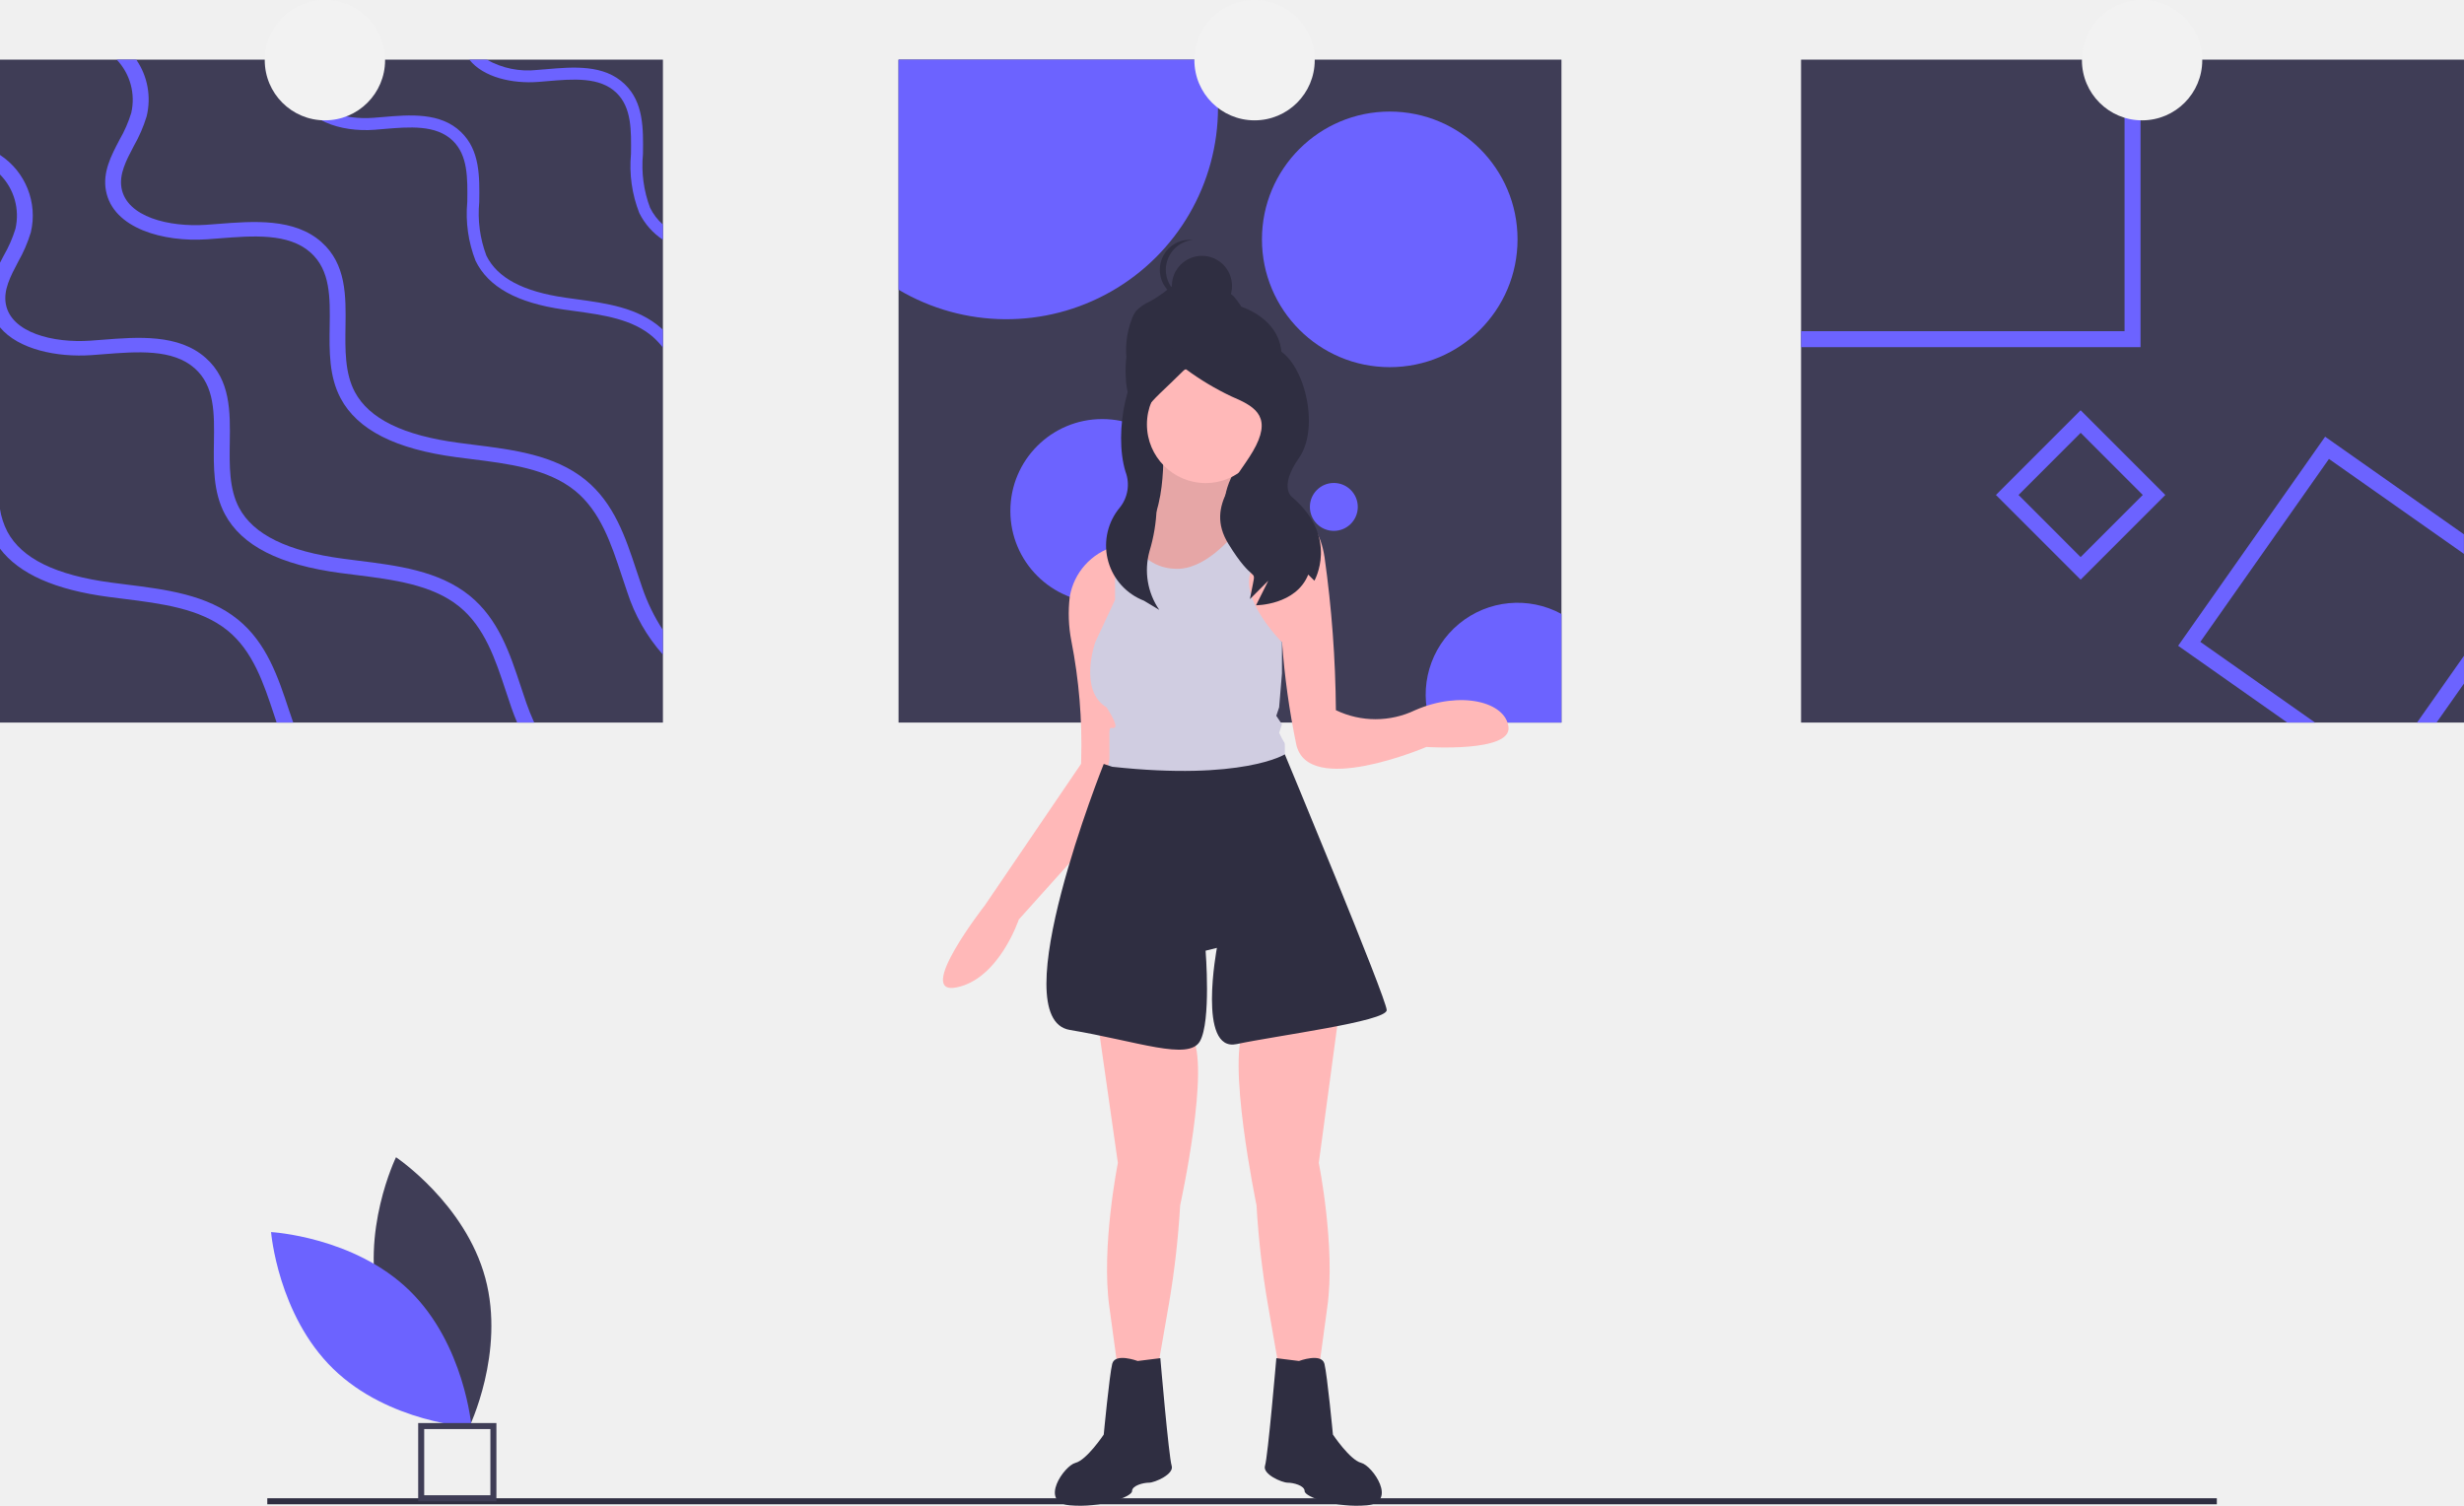
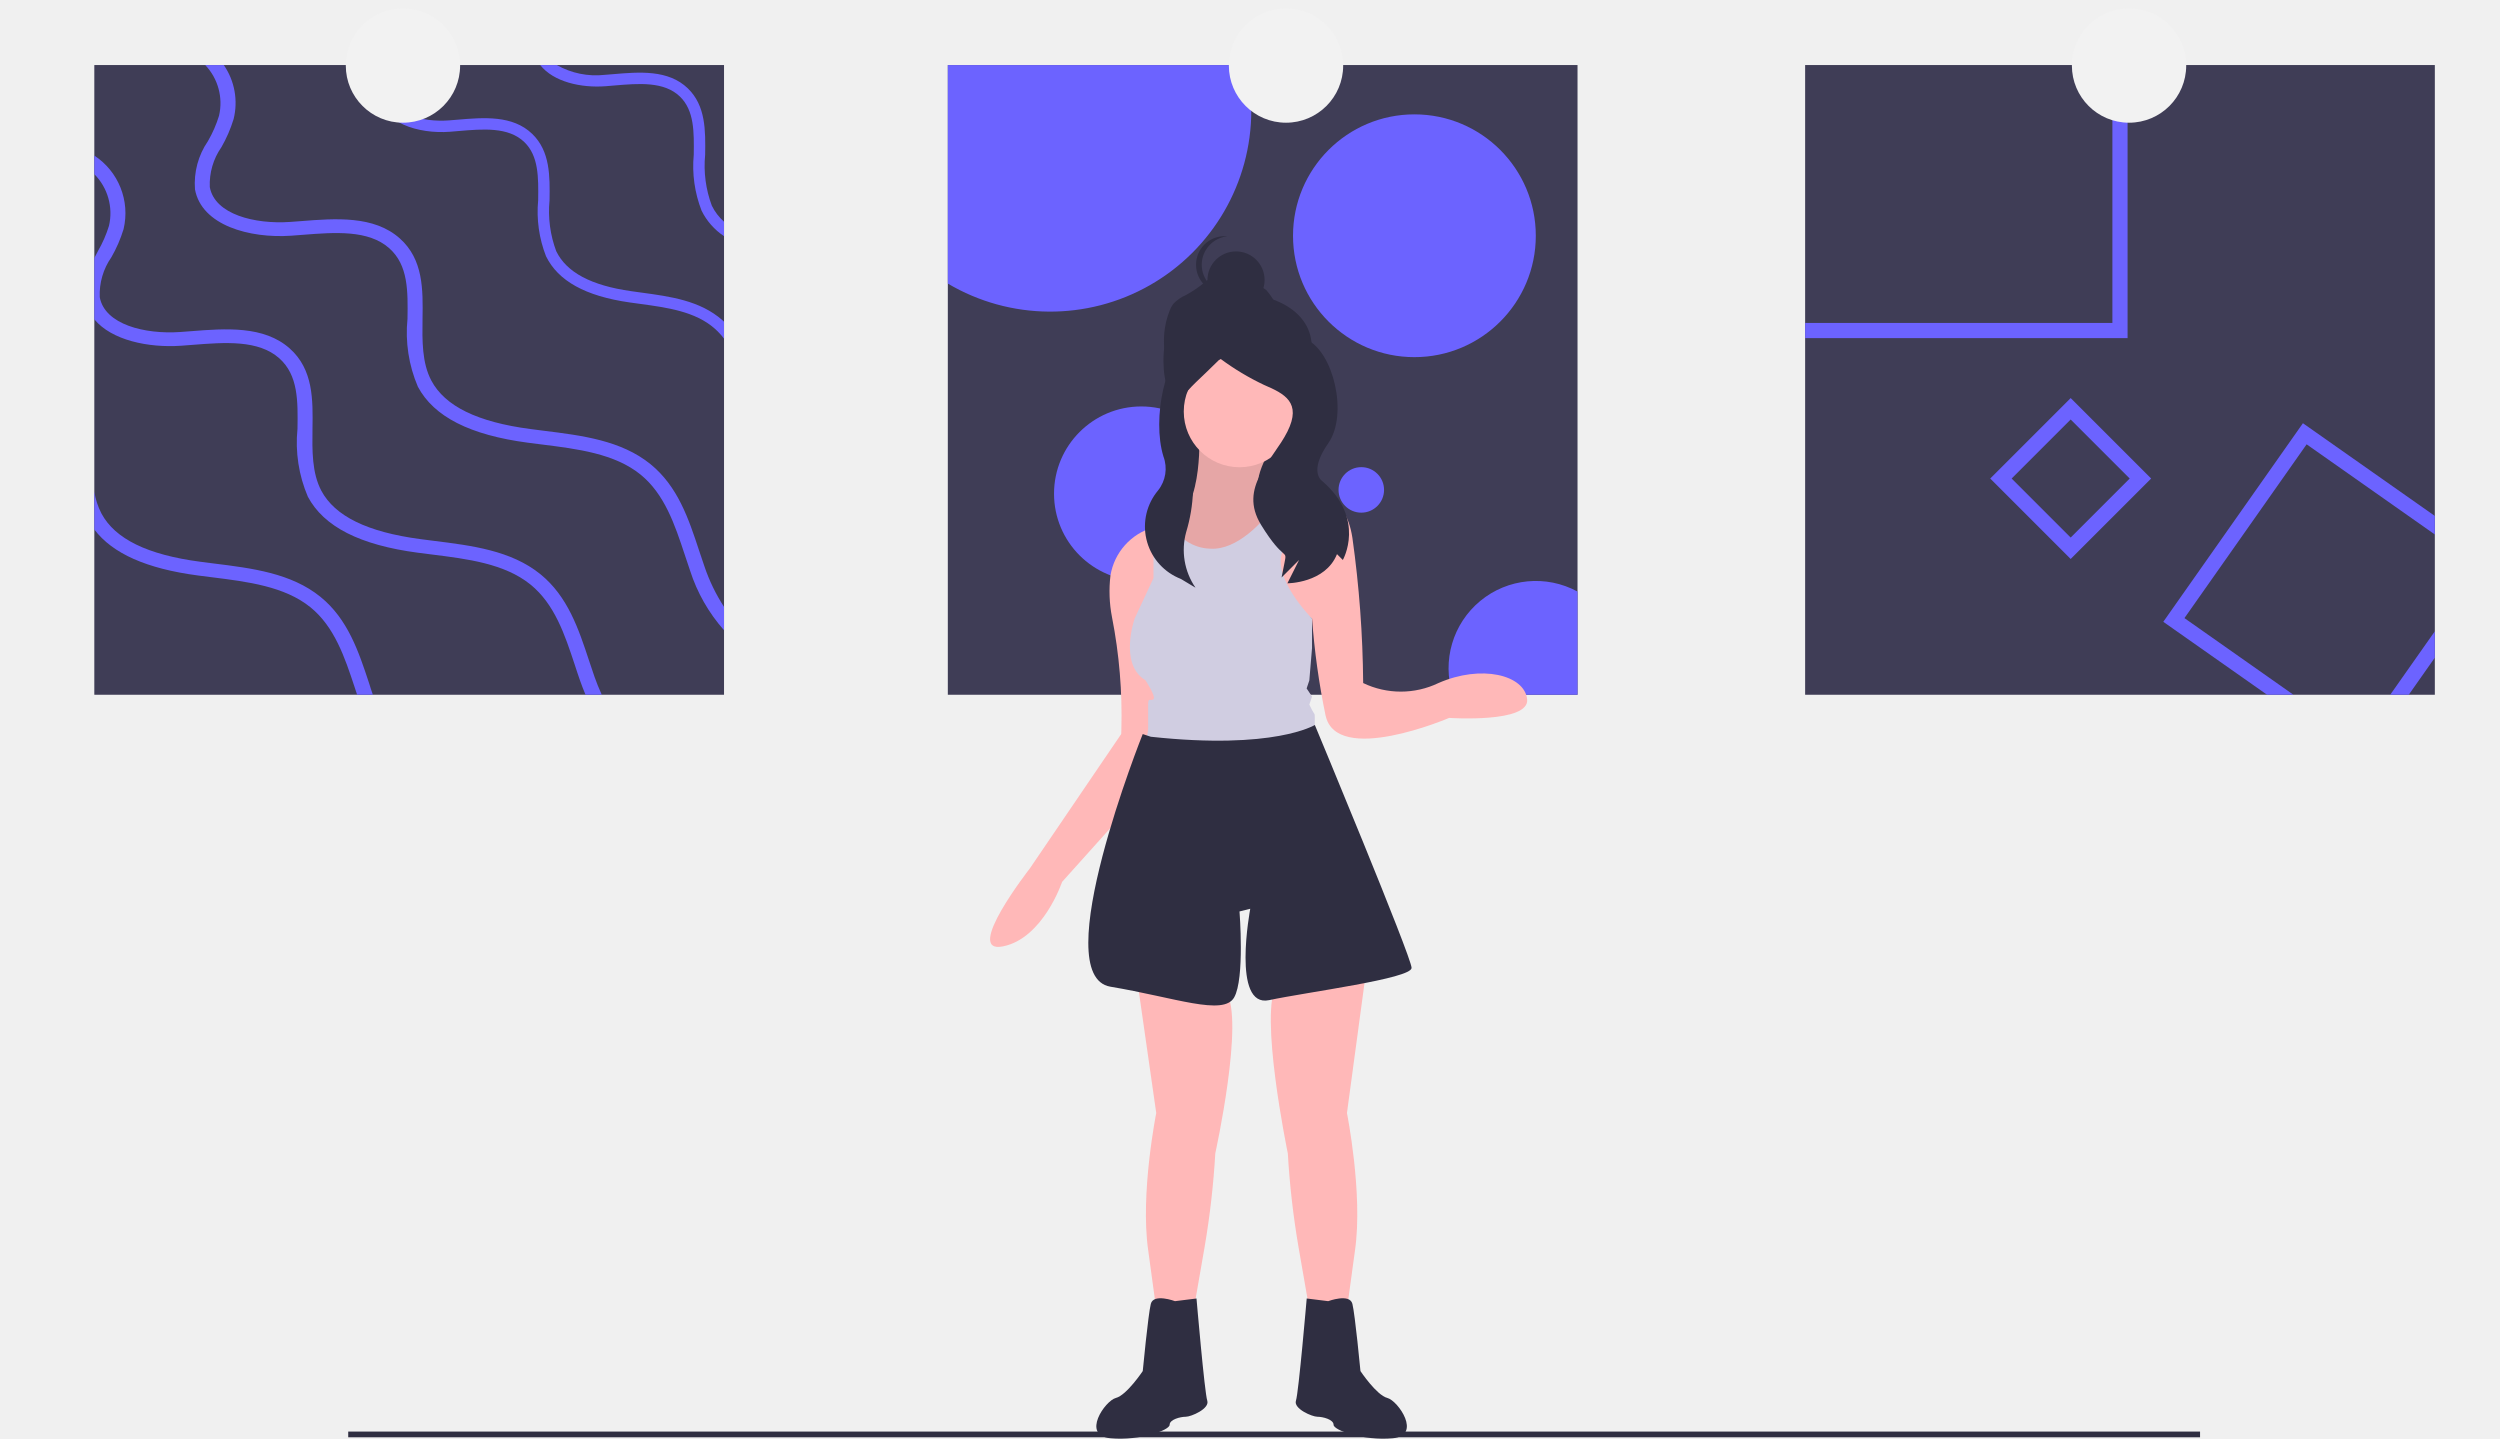
- <svg xmlns="http://www.w3.org/2000/svg" width="207.651" height="126.895" viewBox="0 0 207.651 126.895">
-   <g id="Grupo_16063" data-name="Grupo 16063" transform="translate(-6727.998 618.288)">
-     <path id="Caminho_10864" data-name="Caminho 10864" d="M236.158,634.55c1.7,6.286,7.524,10.178,7.524,10.178s3.067-6.3,1.367-12.583-7.524-10.178-7.524-10.178S234.457,628.265,236.158,634.55Z" transform="translate(6523.847 -1142.731)" fill="#3f3d56" />
-     <path id="Caminho_10865" data-name="Caminho 10865" d="M203.739,658.67c4.666,4.542,5.236,11.524,5.236,11.524s-6.995-.382-11.661-4.924-5.236-11.524-5.236-11.524S199.074,654.128,203.739,658.67Z" transform="translate(6558.764 -1168.202)" fill="#6c63ff" />
-     <rect id="Retângulo_6391" data-name="Retângulo 6391" width="164.295" height="0.507" transform="translate(6750.524 -492.024)" fill="#2f2e41" />
-     <path id="Caminho_10866" data-name="Caminho 10866" d="M261.118,741.4h-6.592v-6.592h6.592Zm-6.085-.507h5.578v-5.578h-5.578Z" transform="translate(6508.714 -1233.171)" fill="#3f3d56" />
-     <rect id="Retângulo_6392" data-name="Retângulo 6392" width="55.867" height="55.867" transform="translate(6727.998 -613.262)" fill="#3f3d56" />
-     <path id="Caminho_10867" data-name="Caminho 10867" d="M292.561,169.93v1.282a5.8,5.8,0,0,1-1.992-2.258,10.855,10.855,0,0,1-.7-4.971c.027-2.016.054-3.917-1.225-5.156-1.407-1.36-3.658-1.168-5.836-.983-.256.02-.512.044-.764.064-2.184.165-4.617-.387-5.8-1.878h1.474a7.038,7.038,0,0,0,4.251.868c.246-.017.5-.04.751-.061,2.292-.2,4.89-.417,6.623,1.262,1.6,1.541,1.565,3.756,1.535,5.9a10.088,10.088,0,0,0,.6,4.513A4.616,4.616,0,0,0,292.561,169.93Z" transform="translate(6491.304 -769.292)" fill="#6c63ff" />
-     <path id="Caminho_10868" data-name="Caminho 10868" d="M233.954,178.8v1.5a6.387,6.387,0,0,0-.821-.885c-1.737-1.531-4.23-1.868-6.64-2.2-.313-.04-.619-.084-.926-.128-3.907-.562-6.331-1.9-7.4-4.1a10.854,10.854,0,0,1-.7-4.971c.027-2.016.054-3.917-1.225-5.156-1.407-1.36-3.658-1.168-5.836-.983-.256.02-.512.044-.764.064-2.807.212-6.028-.761-6.468-3.389a4.506,4.506,0,0,1,.407-2.528h1.1a4.082,4.082,0,0,0-.515,2.359c.333,2.006,3.032,2.726,5.4,2.548.246-.017.5-.04.751-.061,2.292-.2,4.89-.417,6.623,1.262,1.6,1.541,1.565,3.756,1.535,5.9a10.089,10.089,0,0,0,.6,4.513c.915,1.871,3.086,3.029,6.64,3.541.3.044.609.087.915.128,2.558.347,5.206.707,7.175,2.44Q233.879,178.722,233.954,178.8Z" transform="translate(6549.911 -769.292)" fill="#6c63ff" />
-     <path id="Caminho_10869" data-name="Caminho 10869" d="M168.671,204.1v2.073a14.786,14.786,0,0,1-3.009-5.284c-.165-.471-.323-.952-.481-1.434-.872-2.635-1.774-5.358-3.921-7.1-2.3-1.858-5.583-2.268-8.764-2.665-.407-.05-.814-.1-1.218-.155-5.156-.683-8.35-2.309-9.767-4.967-.983-1.848-.952-3.975-.922-6.031.037-2.443.074-4.752-1.615-6.253-1.854-1.649-4.826-1.417-7.7-1.191-.34.027-.676.054-1.006.077-3.705.256-7.956-.922-8.535-4.109-.286-1.562.444-2.945,1.148-4.284a10.9,10.9,0,0,0,.983-2.248,4.909,4.909,0,0,0-1.225-4.5h1.649a5.93,5.93,0,0,1,.872,4.789,12.147,12.147,0,0,1-1.08,2.494c-.643,1.218-1.245,2.369-1.033,3.547.444,2.43,4,3.3,7.121,3.09.326-.024.66-.05.993-.074,3.022-.239,6.448-.5,8.737,1.531,2.1,1.868,2.063,4.553,2.023,7.148-.027,1.915-.057,3.891.784,5.476,1.208,2.265,4.076,3.672,8.764,4.294.4.054.8.1,1.2.155,3.379.421,6.869.855,9.464,2.958,2.433,1.972,3.392,4.863,4.315,7.66.158.478.316.949.478,1.417A15.953,15.953,0,0,0,168.671,204.1Z" transform="translate(6615.193 -769.292)" fill="#6c63ff" />
-     <path id="Caminho_10870" data-name="Caminho 10870" d="M77,211.009c1.535,1.858,4.789,2.544,7.707,2.342.33-.023.666-.05,1.006-.077,2.871-.225,5.842-.458,7.7,1.191,1.689,1.5,1.652,3.81,1.615,6.253-.03,2.056-.061,4.183.922,6.031,1.417,2.659,4.611,4.284,9.767,4.967.4.054.811.1,1.218.155,3.18.4,6.468.808,8.764,2.665,2.147,1.74,3.049,4.463,3.921,7.1.158.481.316.963.481,1.434.151.434.313.848.481,1.249h1.44c-.252-.549-.468-1.1-.653-1.622-.162-.468-.32-.939-.478-1.417-.922-2.8-1.881-5.688-4.315-7.66-2.595-2.1-6.085-2.538-9.464-2.958-.4-.051-.808-.1-1.2-.155-4.688-.623-7.556-2.029-8.764-4.294-.841-1.585-.811-3.561-.784-5.476.04-2.595.081-5.28-2.023-7.148-2.289-2.036-5.715-1.77-8.737-1.531-.333.024-.666.05-.993.074-3.12.215-6.677-.66-7.121-3.09-.212-1.178.39-2.329,1.033-3.547A12.147,12.147,0,0,0,79.6,203,6.118,6.118,0,0,0,77,196.48v1.649a4.924,4.924,0,0,1,1.3,4.58,10.9,10.9,0,0,1-.983,2.248c-.108.205-.215.407-.32.616Z" transform="translate(6650.998 -801.711)" fill="#6c63ff" />
-     <path id="Caminho_10871" data-name="Caminho 10871" d="M101.713,364.757h-1.4c-.074-.219-.145-.441-.219-.663-.872-2.635-1.774-5.358-3.921-7.1-2.3-1.858-5.583-2.268-8.764-2.666-.407-.05-.814-.1-1.218-.155-4.55-.6-7.576-1.942-9.195-4.076v-3.349a6.352,6.352,0,0,0,.623,1.918c1.208,2.265,4.076,3.672,8.764,4.294.4.054.8.1,1.2.155,3.379.421,6.869.855,9.464,2.958,2.433,1.972,3.392,4.863,4.315,7.66C101.484,364.08,101.6,364.42,101.713,364.757Z" transform="translate(6650.998 -922.151)" fill="#6c63ff" />
-     <rect id="Retângulo_6393" data-name="Retângulo 6393" width="55.867" height="55.867" transform="translate(6803.721 -613.262)" fill="#3f3d56" />
-     <path id="Caminho_10872" data-name="Caminho 10872" d="M485.366,160.069a17.838,17.838,0,0,1-26.924,15.35V156.03h26.463A17.721,17.721,0,0,1,485.366,160.069Z" transform="translate(6345.279 -769.292)" fill="#6c63ff" />
-     <circle id="Elipse_1433" data-name="Elipse 1433" cx="10.77" cy="10.77" r="10.77" transform="translate(6834.347 -608.886)" fill="#6c63ff" />
-     <circle id="Elipse_1434" data-name="Elipse 1434" cx="7.741" cy="7.741" r="7.741" transform="translate(6813.145 -582.972)" fill="#6c63ff" />
-     <path id="Caminho_10873" data-name="Caminho 10873" d="M693.663,387.533v9.154H682.587a7.741,7.741,0,0,1,11.076-9.154Z" transform="translate(6165.926 -954.081)" fill="#6c63ff" />
-     <circle id="Elipse_1435" data-name="Elipse 1435" cx="2.019" cy="2.019" r="2.019" transform="translate(6838.386 -577.587)" fill="#6c63ff" />
-     <rect id="Retângulo_6394" data-name="Retângulo 6394" width="55.867" height="55.867" transform="translate(6879.781 -613.262)" fill="#3f3d56" />
-     <path id="Caminho_10874" data-name="Caminho 10874" d="M868.841,156.03v22.885H841.58v1.346h28.607V156.03Z" transform="translate(6038.201 -769.292)" fill="#6c63ff" />
-     <path id="Caminho_10875" data-name="Caminho 10875" d="M1023.428,340.19l2.312-3.288v-2.339l-3.958,5.627Zm-9.39-24.09-12.388,17.618,9.2,6.472h2.339l-9.669-6.8,10.84-15.417,11.375,8v-1.646Z" transform="translate(5909.908 -897.585)" fill="#6c63ff" />
-     <path id="Caminho_10876" data-name="Caminho 10876" d="M931.432,304.86,924.294,312l7.138,7.138L938.57,312ZM926.2,312l5.237-5.237L936.669,312l-5.237,5.237Z" transform="translate(5971.908 -888.576)" fill="#6c63ff" />
-     <circle id="Elipse_1436" data-name="Elipse 1436" cx="5.071" cy="5.071" r="5.071" transform="translate(6750.309 -618.288)" fill="#f2f2f2" />
-     <circle id="Elipse_1437" data-name="Elipse 1437" cx="5.071" cy="5.071" r="5.071" transform="translate(6828.654 -618.288)" fill="#f2f2f2" />
-     <circle id="Elipse_1438" data-name="Elipse 1438" cx="5.071" cy="5.071" r="5.071" transform="translate(6903.449 -618.288)" fill="#f2f2f2" />
-     <circle id="Elipse_1439" data-name="Elipse 1439" cx="4.817" cy="4.817" r="4.817" transform="translate(6823.709 -593.315)" fill="#ffb8b8" />
-     <path id="Caminho_10877" data-name="Caminho 10877" d="M570.625,287.088s1.268,6.592.761,7.86,7.1-.507,7.1-.507-1.521-6.592-1.268-8.113S570.625,287.088,570.625,287.088Z" transform="translate(6255.366 -873.303)" fill="#ffb8b8" />
-     <path id="Caminho_10886" data-name="Caminho 10886" d="M560.5,250.627a2.723,2.723,0,0,0-1.2.053,3.141,3.141,0,0,0-.856.562,10.026,10.026,0,0,1-1.464.97,3.418,3.418,0,0,0-1.139.8,2.43,2.43,0,0,0-.322.609,7.294,7.294,0,0,0-.383,3.97,1.826,1.826,0,0,0,.169.545c.264.485.846.677,1.336.931a11.413,11.413,0,0,1,2.4,2.016,4.691,4.691,0,0,0,.948.731,5.629,5.629,0,0,0,3.643.19.656.656,0,0,0,.655-.663l.965-4.341a7.075,7.075,0,0,0,.247-1.974,5.618,5.618,0,0,0-1.411-3.262C563.182,250.89,561.678,250.752,560.5,250.627Z" transform="translate(6267.88 -845.074)" fill="#2f2e41" />
-     <rect id="Retângulo_6233" data-name="Retângulo 6233" width="10.506" height="15.311" transform="translate(6823.992 -587.44)" fill="#2f2e41" />
-     <path id="Caminho_10500" data-name="Caminho 10500" d="M297.456,245.878s.4,7.559-3.1,7.869c-2.446.217,4.769,6.915,4.769,6.915l6.2-8.585s-4.648.476-1.669-4.769Z" transform="translate(6528.566 -826.255)" fill="#ffb8b8" />
-     <path id="Caminho_10501" data-name="Caminho 10501" d="M305.323,252.079l-1.959,2.713-4.242,5.87a38.492,38.492,0,0,1-4.821-5.332c-.48-.768-.643-1.36-.177-1.535l.007,0a.755.755,0,0,1,.208-.046l.012,0a2.22,2.22,0,0,0,.6-.134c2.855-1.067,2.505-7.734,2.505-7.734l6.2,1.431c-1.987,3.5-.579,4.453.578,4.7a3.864,3.864,0,0,0,.772.081C305.2,252.092,305.323,252.079,305.323,252.079Z" transform="translate(6528.568 -826.256)" opacity="0.1" />
-     <path id="Caminho_10502" data-name="Caminho 10502" d="M309.184,180.8c-1.135,3.361-2.876,6.423-6.423,6.423a6.559,6.559,0,0,1-6.423-6.423c-.255-4.526,2.794-6.442,6.423-6.423C307.048,174.4,310.531,176.808,309.184,180.8Z" transform="translate(6526.531 -767.382)" fill="#2f2e41" />
-     <path id="Caminho_10503" data-name="Caminho 10503" d="M283.216,519.9l1.669,11.685s-1.431,7.154-.715,12.162l.715,5.246h3.339l.954-5.485a74.772,74.772,0,0,0,.954-8.346s2.623-11.923.954-14.308Z" transform="translate(6537.322 -1051.87)" fill="#ffb8b8" />
-     <path id="Caminho_10504" data-name="Caminho 10504" d="M358.688,515.851l-1.669,12.4s1.431,7.154.715,12.162l-.715,5.246H353.68l-.954-5.485a74.765,74.765,0,0,1-.954-8.346s-2.623-12.638-.954-15.023Z" transform="translate(6482.119 -1048.536)" fill="#ffb8b8" />
-     <path id="Caminho_10505" data-name="Caminho 10505" d="M365.611,679.334s1.908-.715,2.146.238.715,5.962.715,5.962,1.431,2.146,2.385,2.385,3.1,3.338.477,3.577-5.246-.715-5.246-1.192-.954-.715-1.431-.715-2.146-.715-1.908-1.431.954-9.062.954-9.062Z" transform="translate(6471.857 -1182.926)" fill="#2f2e41" />
-     <path id="Caminho_10506" data-name="Caminho 10506" d="M269.581,679.334s-1.908-.715-2.146.238-.715,5.962-.715,5.962-1.431,2.146-2.385,2.385-3.1,3.338-.477,3.577,5.246-.715,5.246-1.192.954-.715,1.431-.715,2.146-.715,1.908-1.431-.954-9.062-.954-9.062Z" transform="translate(6554.295 -1182.926)" fill="#2f2e41" />
-     <ellipse id="Elipse_1265" data-name="Elipse 1265" cx="4.945" cy="4.945" rx="4.945" ry="4.945" transform="translate(6824.655 -587.468)" fill="#ffb8b8" />
-     <path id="Caminho_10507" data-name="Caminho 10507" d="M363.4,296.14s-10.015,4.293-10.969-.238a65.472,65.472,0,0,1-1.192-8.584l0,0c-.14-.085-5.074-3.113-4.1-7.3a6.31,6.31,0,0,1,1.244-2.475s.147-.1.4-.228a7.922,7.922,0,0,1,.9-.412c1.684-.641,4.484-1,5.139,3.261a97.945,97.945,0,0,1,.954,12.878,7.715,7.715,0,0,0,6.678,0c3.816-1.669,7.632-.715,7.87,1.431S363.4,296.14,363.4,296.14Z" transform="translate(6484.803 -851.48)" fill="#ffb8b8" />
-     <path id="Caminho_10508" data-name="Caminho 10508" d="M224.7,290.419,224.649,292l-.569,17.863-.1,2.968-8.345,9.3s-1.669,5.006-5.247,5.722,2.385-6.914,2.385-6.914l8.109-11.924.012-.4a45.325,45.325,0,0,0-.83-9.962,11.947,11.947,0,0,1-.136-3.706,5.331,5.331,0,0,1,3.814-4.268,6.537,6.537,0,0,1,.726-.214l.007,0c.108-.027.18-.041.208-.046Z" transform="translate(6598.221 -862.928)" fill="#ffb8b8" />
-     <path id="Caminho_10509" data-name="Caminho 10509" d="M295.863,297.947v.954c-3.477,4.249-11.172,2.242-13.975,1.325-.659-.216-1.048-.371-1.048-.371a2.467,2.467,0,0,0,.238-.954v-2.145c0-.715.237-.238.475-.477s-.714-1.669-.714-1.669c-2.385-1.431-.954-5.485-.954-5.485l1.668-3.577v-4.507a6.532,6.532,0,0,1,.726-.214l.007,0a.758.758,0,0,1,.208-.046l.012,0a2.216,2.216,0,0,0,.6-.134,3.95,3.95,0,0,0,3.459,2.281c2.443.175,4.759-2.459,5.824-3.885a3.863,3.863,0,0,0,.772.081,7.9,7.9,0,0,1,.9-.412L293,283.162c-.938,2.344,2.5,5.839,2.62,5.96l0,0v2.623l-.238,2.862-.239.715.477.715-.238.715.238.477C295.863,297.708,295.863,297.472,295.863,297.947Z" transform="translate(6540.414 -853.286)" fill="#d0cde1" />
-     <path id="Caminho_10510" data-name="Caminho 10510" d="M264.125,392.184l-.715-.238s-8.585,21.462-2.862,22.415,10.015,2.623,10.969.954.477-7.631.477-7.631l.954-.238s-1.669,8.823,1.669,8.108,12.639-1.908,12.639-2.862-8.585-21.555-8.585-21.555S275.094,393.376,264.125,392.184Z" transform="translate(6557.604 -945.853)" fill="#2f2e41" />
-     <ellipse id="Elipse_1266" data-name="Elipse 1266" cx="2.535" cy="2.535" rx="2.535" ry="2.535" transform="translate(6826.756 -596.728)" fill="#2f2e41" />
-     <path id="Caminho_10511" data-name="Caminho 10511" d="M313.18,148.2a2.536,2.536,0,0,1,2.282-2.523c-.083-.008-.168-.013-.253-.013a2.535,2.535,0,1,0,0,5.071c.086,0,.17,0,.254-.013A2.536,2.536,0,0,1,313.18,148.2Z" transform="translate(6513.068 -743.749)" fill="#2f2e41" />
-     <path id="Caminho_10512" data-name="Caminho 10512" d="M293.111,195.544s-.053-.295-2.124.482-3.312,6.507-2.277,9.871a3.083,3.083,0,0,1-.476,3.018A4.985,4.985,0,0,0,290,216.657q.128.056.262.111l1.294.776a5.919,5.919,0,0,1-.824-4.947,14.236,14.236,0,0,0,.257-7.288c-.095-.407-.2-.826-.325-1.254-1.035-3.624-.532-3.205,3.092-6.829a23.035,23.035,0,0,0,3.882,2.329c1.812.776,3.365,1.553,2.071,4.141s-4.4,4.918-2.329,8.282,2.329,2.071,2.071,3.365h0l-.259,1.294,1.553-1.553-1.035,2.071s3.365,0,4.4-2.588l.518.518s2.071-3.624-1.812-6.988c0,0-1.294-.776.518-3.365s.42-8.153-1.909-9.188S293.111,195.544,293.111,195.544Z" transform="translate(6534.139 -784.434)" fill="#2f2e41" />
+ <svg xmlns="http://www.w3.org/2000/svg" width="212" height="122" viewBox="0 0 212 122">
+   <g id="Grupo_16071" data-name="Grupo 16071" transform="translate(-6851 1662)">
+     <g id="Grupo_16068" data-name="Grupo 16068">
+       <g id="Retângulo_6411" data-name="Retângulo 6411" transform="translate(6851 -1662)" fill="#fff" stroke="#707070" stroke-width="1" opacity="0">
+         <rect width="212" height="122" stroke="none" />
+         <rect x="0.5" y="0.5" width="211" height="121" fill="none" />
+       </g>
+       <g id="Grupo_16063" data-name="Grupo 16063" transform="translate(131 -1043)">
+         <rect id="Retângulo_6391" data-name="Retângulo 6391" width="157.036" height="0.485" transform="translate(6749.529 -497.603)" fill="#2f2e41" />
+         <rect id="Retângulo_6392" data-name="Retângulo 6392" width="53.399" height="53.399" transform="translate(6727.998 -613.484)" fill="#3f3d56" />
+         <path id="Caminho_10867" data-name="Caminho 10867" d="M291.84,169.315v1.226a5.542,5.542,0,0,1-1.9-2.158,10.375,10.375,0,0,1-.666-4.751c.026-1.927.051-3.744-1.171-4.928-1.345-1.3-3.5-1.116-5.578-.939-.245.019-.489.042-.73.061-2.088.158-4.413-.37-5.542-1.795h1.409a6.727,6.727,0,0,0,4.063.83c.235-.016.476-.039.717-.058,2.191-.187,4.674-.4,6.331,1.206,1.525,1.473,1.5,3.59,1.467,5.636a9.643,9.643,0,0,0,.569,4.314A4.412,4.412,0,0,0,291.84,169.315Z" transform="translate(6489.556 -769.514)" fill="#6c63ff" />
+         <path id="Caminho_10868" data-name="Caminho 10868" d="M232.592,177.792v1.435a6.106,6.106,0,0,0-.785-.846c-1.66-1.464-4.044-1.785-6.347-2.1-.3-.039-.592-.08-.885-.122-3.735-.537-6.051-1.821-7.077-3.915a10.375,10.375,0,0,1-.666-4.751c.026-1.927.051-3.744-1.171-4.928-1.345-1.3-3.5-1.116-5.578-.939-.244.019-.489.042-.73.061-2.683.2-5.761-.727-6.183-3.239a4.307,4.307,0,0,1,.389-2.416h1.055a3.9,3.9,0,0,0-.492,2.255c.318,1.917,2.9,2.606,5.16,2.435.235-.016.476-.039.717-.058,2.191-.187,4.674-.4,6.331,1.206,1.525,1.473,1.5,3.59,1.467,5.636a9.643,9.643,0,0,0,.569,4.314c.875,1.789,2.95,2.9,6.347,3.384.289.042.582.084.875.122,2.445.331,4.976.676,6.858,2.332Q232.52,177.719,232.592,177.792Z" transform="translate(6548.804 -769.514)" fill="#6c63ff" />
+         <path id="Caminho_10869" data-name="Caminho 10869" d="M166.595,201.975v1.982a14.132,14.132,0,0,1-2.876-5.05c-.158-.45-.309-.91-.46-1.37-.833-2.519-1.7-5.121-3.748-6.784-2.194-1.776-5.337-2.168-8.377-2.548-.389-.048-.778-.1-1.164-.148-4.928-.653-7.981-2.207-9.335-4.748a11.666,11.666,0,0,1-.881-5.765c.035-2.335.071-4.542-1.544-5.977-1.772-1.576-4.613-1.354-7.357-1.139-.325.026-.647.051-.962.074-3.542.244-7.6-.881-8.158-3.928a6.367,6.367,0,0,1,1.1-4.095,10.424,10.424,0,0,0,.939-2.149,4.692,4.692,0,0,0-1.171-4.3h1.576a5.668,5.668,0,0,1,.833,4.577,11.611,11.611,0,0,1-1.033,2.384,5.5,5.5,0,0,0-.988,3.39c.425,2.323,3.825,3.159,6.807,2.953.312-.023.631-.048.949-.071,2.889-.228,6.163-.483,8.351,1.464,2.01,1.785,1.972,4.352,1.933,6.832-.026,1.83-.055,3.719.75,5.234,1.155,2.165,3.9,3.509,8.377,4.1.38.051.766.1,1.152.148,3.23.4,6.565.817,9.046,2.828,2.326,1.885,3.243,4.648,4.124,7.321.151.457.3.907.457,1.354A15.247,15.247,0,0,0,166.595,201.975Z" transform="translate(6614.802 -769.514)" fill="#6c63ff" />
+         <path id="Caminho_10870" data-name="Caminho 10870" d="M77,210.367c1.467,1.776,4.578,2.432,7.366,2.239.315-.022.637-.048.962-.074,2.744-.215,5.584-.437,7.357,1.139,1.615,1.435,1.579,3.641,1.544,5.977a11.666,11.666,0,0,0,.881,5.764c1.354,2.541,4.407,4.095,9.335,4.748.386.051.775.1,1.164.148,3.04.38,6.183.772,8.377,2.548,2.052,1.663,2.914,4.265,3.748,6.784.151.46.3.92.46,1.37.145.415.3.811.46,1.193h1.377c-.241-.524-.447-1.049-.624-1.55-.154-.447-.306-.9-.457-1.354-.881-2.673-1.8-5.436-4.124-7.321-2.48-2.01-5.816-2.425-9.046-2.828-.386-.048-.772-.1-1.152-.148-4.481-.6-7.222-1.94-8.377-4.1-.8-1.515-.775-3.4-.75-5.234.039-2.48.077-5.047-1.933-6.832-2.187-1.946-5.462-1.692-8.351-1.464-.318.023-.637.048-.949.071-2.982.206-6.382-.631-6.807-2.953a5.5,5.5,0,0,1,.988-3.39,11.61,11.61,0,0,0,1.033-2.384A5.847,5.847,0,0,0,77,196.48v1.576a4.706,4.706,0,0,1,1.245,4.378,10.423,10.423,0,0,1-.939,2.149c-.1.2-.206.389-.306.589Z" transform="translate(6650.998 -802.288)" fill="#6c63ff" />
+         <path id="Caminho_10871" data-name="Caminho 10871" d="M100.621,363.961H99.286c-.071-.209-.138-.421-.209-.634-.833-2.519-1.7-5.121-3.748-6.784-2.194-1.776-5.337-2.168-8.377-2.548-.389-.048-.778-.1-1.164-.148-4.349-.576-7.241-1.856-8.788-3.9v-3.2a6.071,6.071,0,0,0,.6,1.834c1.155,2.165,3.9,3.509,8.377,4.1.38.051.766.1,1.152.148,3.23.4,6.565.817,9.046,2.828,2.326,1.885,3.242,4.648,4.124,7.321C100.4,363.315,100.508,363.639,100.621,363.961Z" transform="translate(6650.998 -924.046)" fill="#6c63ff" />
+         <rect id="Retângulo_6393" data-name="Retângulo 6393" width="53.399" height="53.399" transform="translate(6800.375 -613.484)" fill="#3f3d56" />
+         <path id="Caminho_10872" data-name="Caminho 10872" d="M484.177,159.89a17.05,17.05,0,0,1-25.734,14.672V156.03h25.294A16.939,16.939,0,0,1,484.177,159.89Z" transform="translate(6341.933 -769.514)" fill="#6c63ff" />
+         <circle id="Elipse_1433" data-name="Elipse 1433" cx="10.294" cy="10.294" r="10.294" transform="translate(6829.648 -609.302)" fill="#6c63ff" />
+         <circle id="Elipse_1434" data-name="Elipse 1434" cx="7.399" cy="7.399" r="7.399" transform="translate(6809.382 -584.533)" fill="#6c63ff" />
+         <path id="Caminho_10873" data-name="Caminho 10873" d="M693.157,387.491v8.75H682.571a7.4,7.4,0,0,1,10.586-8.75Z" transform="translate(6160.617 -956.326)" fill="#6c63ff" />
+         <circle id="Elipse_1435" data-name="Elipse 1435" cx="1.93" cy="1.93" r="1.93" transform="translate(6833.508 -579.386)" fill="#6c63ff" />
+         <rect id="Retângulo_6394" data-name="Retângulo 6394" width="53.399" height="53.399" transform="translate(6873.075 -613.484)" fill="#3f3d56" />
+         <path id="Caminho_10874" data-name="Caminho 10874" d="M867.636,156.03V177.9H841.58v1.287h27.343V156.03Z" transform="translate(6031.495 -769.514)" fill="#6c63ff" />
+         <path id="Caminho_10875" data-name="Caminho 10875" d="M1022.466,339.126l2.21-3.143v-2.236l-3.783,5.378Zm-8.975-23.026-11.841,16.84,8.8,6.186h2.236l-9.242-6.5,10.361-14.736,10.873,7.646v-1.573Z" transform="translate(5901.797 -899.211)" fill="#6c63ff" />
+         <path id="Caminho_10876" data-name="Caminho 10876" d="M931.117,304.86l-6.823,6.823,6.823,6.823,6.823-6.823Zm-5.005,6.823,5.005-5.005,5.005,5.005-5.005,5.005Z" transform="translate(5964.476 -890.104)" fill="#6c63ff" />
+         <circle id="Elipse_1436" data-name="Elipse 1436" cx="4.847" cy="4.847" r="4.847" transform="translate(6749.323 -618.288)" fill="#f2f2f2" />
+         <circle id="Elipse_1437" data-name="Elipse 1437" cx="4.847" cy="4.847" r="4.847" transform="translate(6824.207 -618.288)" fill="#f2f2f2" />
+         <circle id="Elipse_1438" data-name="Elipse 1438" cx="4.847" cy="4.847" r="4.847" transform="translate(6895.696 -618.288)" fill="#f2f2f2" />
+         <circle id="Elipse_1439" data-name="Elipse 1439" cx="4.604" cy="4.604" r="4.604" transform="translate(6819.48 -594.418)" fill="#ffb8b8" />
+         <path id="Caminho_10877" data-name="Caminho 10877" d="M570.625,287.031s1.212,6.3.727,7.513,6.785-.485,6.785-.485-1.454-6.3-1.212-7.755S570.625,287.031,570.625,287.031Z" transform="translate(6251.036 -874.663)" fill="#ffb8b8" />
+         <path id="Caminho_10886" data-name="Caminho 10886" d="M560.258,250.625a2.6,2.6,0,0,0-1.152.051,3,3,0,0,0-.819.537,9.587,9.587,0,0,1-1.4.927,3.268,3.268,0,0,0-1.089.763,2.323,2.323,0,0,0-.307.582,6.972,6.972,0,0,0-.366,3.794,1.747,1.747,0,0,0,.161.521c.252.464.808.647,1.277.89a10.906,10.906,0,0,1,2.294,1.927,4.484,4.484,0,0,0,.906.7,5.38,5.38,0,0,0,3.482.182.627.627,0,0,0,.626-.634l.922-4.149a6.763,6.763,0,0,0,.236-1.887,5.369,5.369,0,0,0-1.349-3.118A5.8,5.8,0,0,0,560.258,250.625Z" transform="translate(6263.688 -846.126)" fill="#2f2e41" />
+         <rect id="Retângulo_6233" data-name="Retângulo 6233" width="10.042" height="14.635" transform="translate(6819.75 -588.803)" fill="#2f2e41" />
+         <path id="Caminho_10500" data-name="Caminho 10500" d="M297.3,245.878s.378,7.225-2.963,7.522c-2.338.207,4.559,6.61,4.559,6.61l5.926-8.205s-4.442.455-1.6-4.559Z" transform="translate(6524.394 -827.93)" fill="#ffb8b8" />
+         <path id="Caminho_10501" data-name="Caminho 10501" d="M304.816,251.805l-1.873,2.594-4.054,5.611a36.79,36.79,0,0,1-4.608-5.1c-.459-.734-.615-1.3-.169-1.467l.007,0a.721.721,0,0,1,.2-.044l.012,0a2.123,2.123,0,0,0,.569-.128c2.729-1.02,2.394-7.392,2.394-7.392l5.927,1.368c-1.9,3.345-.554,4.257.552,4.491a3.693,3.693,0,0,0,.738.078C304.7,251.817,304.816,251.805,304.816,251.805Z" transform="translate(6524.396 -827.931)" opacity="0.1" />
+         <path id="Caminho_10502" data-name="Caminho 10502" d="M308.615,180.513c-1.085,3.212-2.749,6.139-6.14,6.139a6.269,6.269,0,0,1-6.139-6.139c-.244-4.326,2.671-6.157,6.139-6.139C306.574,174.394,309.9,176.7,308.615,180.513Z" transform="translate(6522.34 -768.499)" fill="#2f2e41" />
+         <path id="Caminho_10503" data-name="Caminho 10503" d="M283.216,519.9l1.6,11.168s-1.368,6.838-.684,11.624l.684,5.014H288l.912-5.242a71.467,71.467,0,0,0,.912-7.977s2.507-11.4.912-13.675Z" transform="translate(6533.233 -1055.684)" fill="#ffb8b8" />
+         <path id="Caminho_10504" data-name="Caminho 10504" d="M358.315,515.851l-1.6,11.852s1.368,6.838.684,11.624l-.684,5.014h-3.191l-.912-5.242a71.46,71.46,0,0,1-.912-7.977s-2.507-12.08-.912-14.359Z" transform="translate(6477.507 -1052.318)" fill="#ffb8b8" />
+         <path id="Caminho_10505" data-name="Caminho 10505" d="M365.484,679.322s1.823-.684,2.051.228.684,5.7.684,5.7,1.368,2.051,2.279,2.279,2.963,3.191.456,3.419-5.014-.684-5.014-1.14-.912-.684-1.368-.684-2.051-.684-1.823-1.368.912-8.661.912-8.661Z" transform="translate(6467.148 -1187.983)" fill="#2f2e41" />
+         <path id="Caminho_10506" data-name="Caminho 10506" d="M269.272,679.322s-1.823-.684-2.051.228-.684,5.7-.684,5.7-1.368,2.051-2.279,2.279-2.963,3.191-.456,3.419,5.014-.684,5.014-1.14.912-.684,1.368-.684,2.051-.684,1.823-1.368-.912-8.661-.912-8.661Z" transform="translate(6550.368 -1187.983)" fill="#2f2e41" />
+         <ellipse id="Elipse_1265" data-name="Elipse 1265" cx="4.726" cy="4.726" rx="4.726" ry="4.726" transform="translate(6820.384 -588.83)" fill="#ffb8b8" />
+         <path id="Caminho_10507" data-name="Caminho 10507" d="M362.672,295.273s-9.572,4.1-10.484-.228a62.58,62.58,0,0,1-1.14-8.2l0,0c-.133-.081-4.849-2.975-3.921-6.977a6.032,6.032,0,0,1,1.189-2.366s.14-.091.378-.218a7.572,7.572,0,0,1,.863-.393c1.609-.613,4.285-.959,4.912,3.117a93.616,93.616,0,0,1,.912,12.309,7.374,7.374,0,0,0,6.383,0c3.647-1.6,7.294-.684,7.522,1.368S362.672,295.273,362.672,295.273Z" transform="translate(6480.216 -853.394)" fill="#ffb8b8" />
+         <path id="Caminho_10508" data-name="Caminho 10508" d="M224.017,290.419l-.049,1.515-.544,17.074-.091,2.837-7.977,8.89s-1.6,4.785-5.015,5.469,2.28-6.609,2.28-6.609l7.75-11.4.012-.383a43.322,43.322,0,0,0-.794-9.522,11.419,11.419,0,0,1-.13-3.543,5.1,5.1,0,0,1,3.646-4.079,6.25,6.25,0,0,1,.694-.2l.007,0c.1-.025.172-.039.2-.044Z" transform="translate(6594.709 -864.95)" fill="#ffb8b8" />
+         <path id="Caminho_10509" data-name="Caminho 10509" d="M295.138,297.1v.912c-3.323,4.061-10.678,2.143-13.358,1.266-.63-.206-1-.355-1-.355a2.357,2.357,0,0,0,.228-.912v-2.05c0-.684.226-.228.454-.456s-.682-1.6-.682-1.6c-2.28-1.368-.912-5.243-.912-5.243l1.594-3.419v-4.307a6.239,6.239,0,0,1,.694-.2l.007,0a.724.724,0,0,1,.2-.044l.012,0a2.118,2.118,0,0,0,.569-.128,3.775,3.775,0,0,0,3.306,2.18c2.335.167,4.549-2.35,5.567-3.713a3.692,3.692,0,0,0,.738.078,7.555,7.555,0,0,1,.863-.393l-1.013,4.257c-.9,2.241,2.391,5.581,2.5,5.7l0,0v2.507l-.228,2.735-.228.684.456.684-.228.684.228.456C295.138,296.869,295.138,296.642,295.138,297.1Z" transform="translate(6536.354 -855.218)" fill="#d0cde1" />
+         <path id="Caminho_10510" data-name="Caminho 10510" d="M263.88,392.138l-.684-.228s-8.205,20.513-2.735,21.425,9.573,2.507,10.485.912.456-7.294.456-7.294l.912-.228s-1.6,8.433,1.6,7.749,12.08-1.823,12.08-2.735-8.205-20.6-8.205-20.6S274.365,393.277,263.88,392.138Z" transform="translate(6553.708 -948.662)" fill="#2f2e41" />
+         <ellipse id="Elipse_1266" data-name="Elipse 1266" cx="2.423" cy="2.423" rx="2.423" ry="2.423" transform="translate(6822.392 -597.68)" fill="#2f2e41" />
+         <path id="Caminho_10511" data-name="Caminho 10511" d="M313.158,148.092a2.424,2.424,0,0,1,2.181-2.411c-.08-.008-.16-.012-.242-.012a2.423,2.423,0,1,0,0,4.847c.082,0,.163,0,.242-.012A2.424,2.424,0,0,1,313.158,148.092Z" transform="translate(6508.75 -744.642)" fill="#2f2e41" />
+         <path id="Caminho_10512" data-name="Caminho 10512" d="M292.844,195.524s-.051-.282-2.03.46-3.166,6.219-2.176,9.435a2.947,2.947,0,0,1-.455,2.884,4.765,4.765,0,0,0,1.689,7.4q.123.053.25.106l1.237.742a5.657,5.657,0,0,1-.788-4.729,13.607,13.607,0,0,0,.246-6.966c-.091-.389-.193-.789-.31-1.2-.99-3.463-.508-3.063,2.955-6.527a22.018,22.018,0,0,0,3.711,2.227c1.732.742,3.216,1.484,1.979,3.958s-4.206,4.7-2.227,7.916,2.227,1.979,1.979,3.216h0l-.247,1.237,1.484-1.484-.99,1.979s3.216,0,4.206-2.474l.495.495s1.979-3.463-1.732-6.68c0,0-1.237-.742.495-3.216s.4-7.793-1.825-8.782S292.844,195.524,292.844,195.524Z" transform="translate(6530.02 -785.713)" fill="#2f2e41" />
+       </g>
+     </g>
  </g>
</svg>
